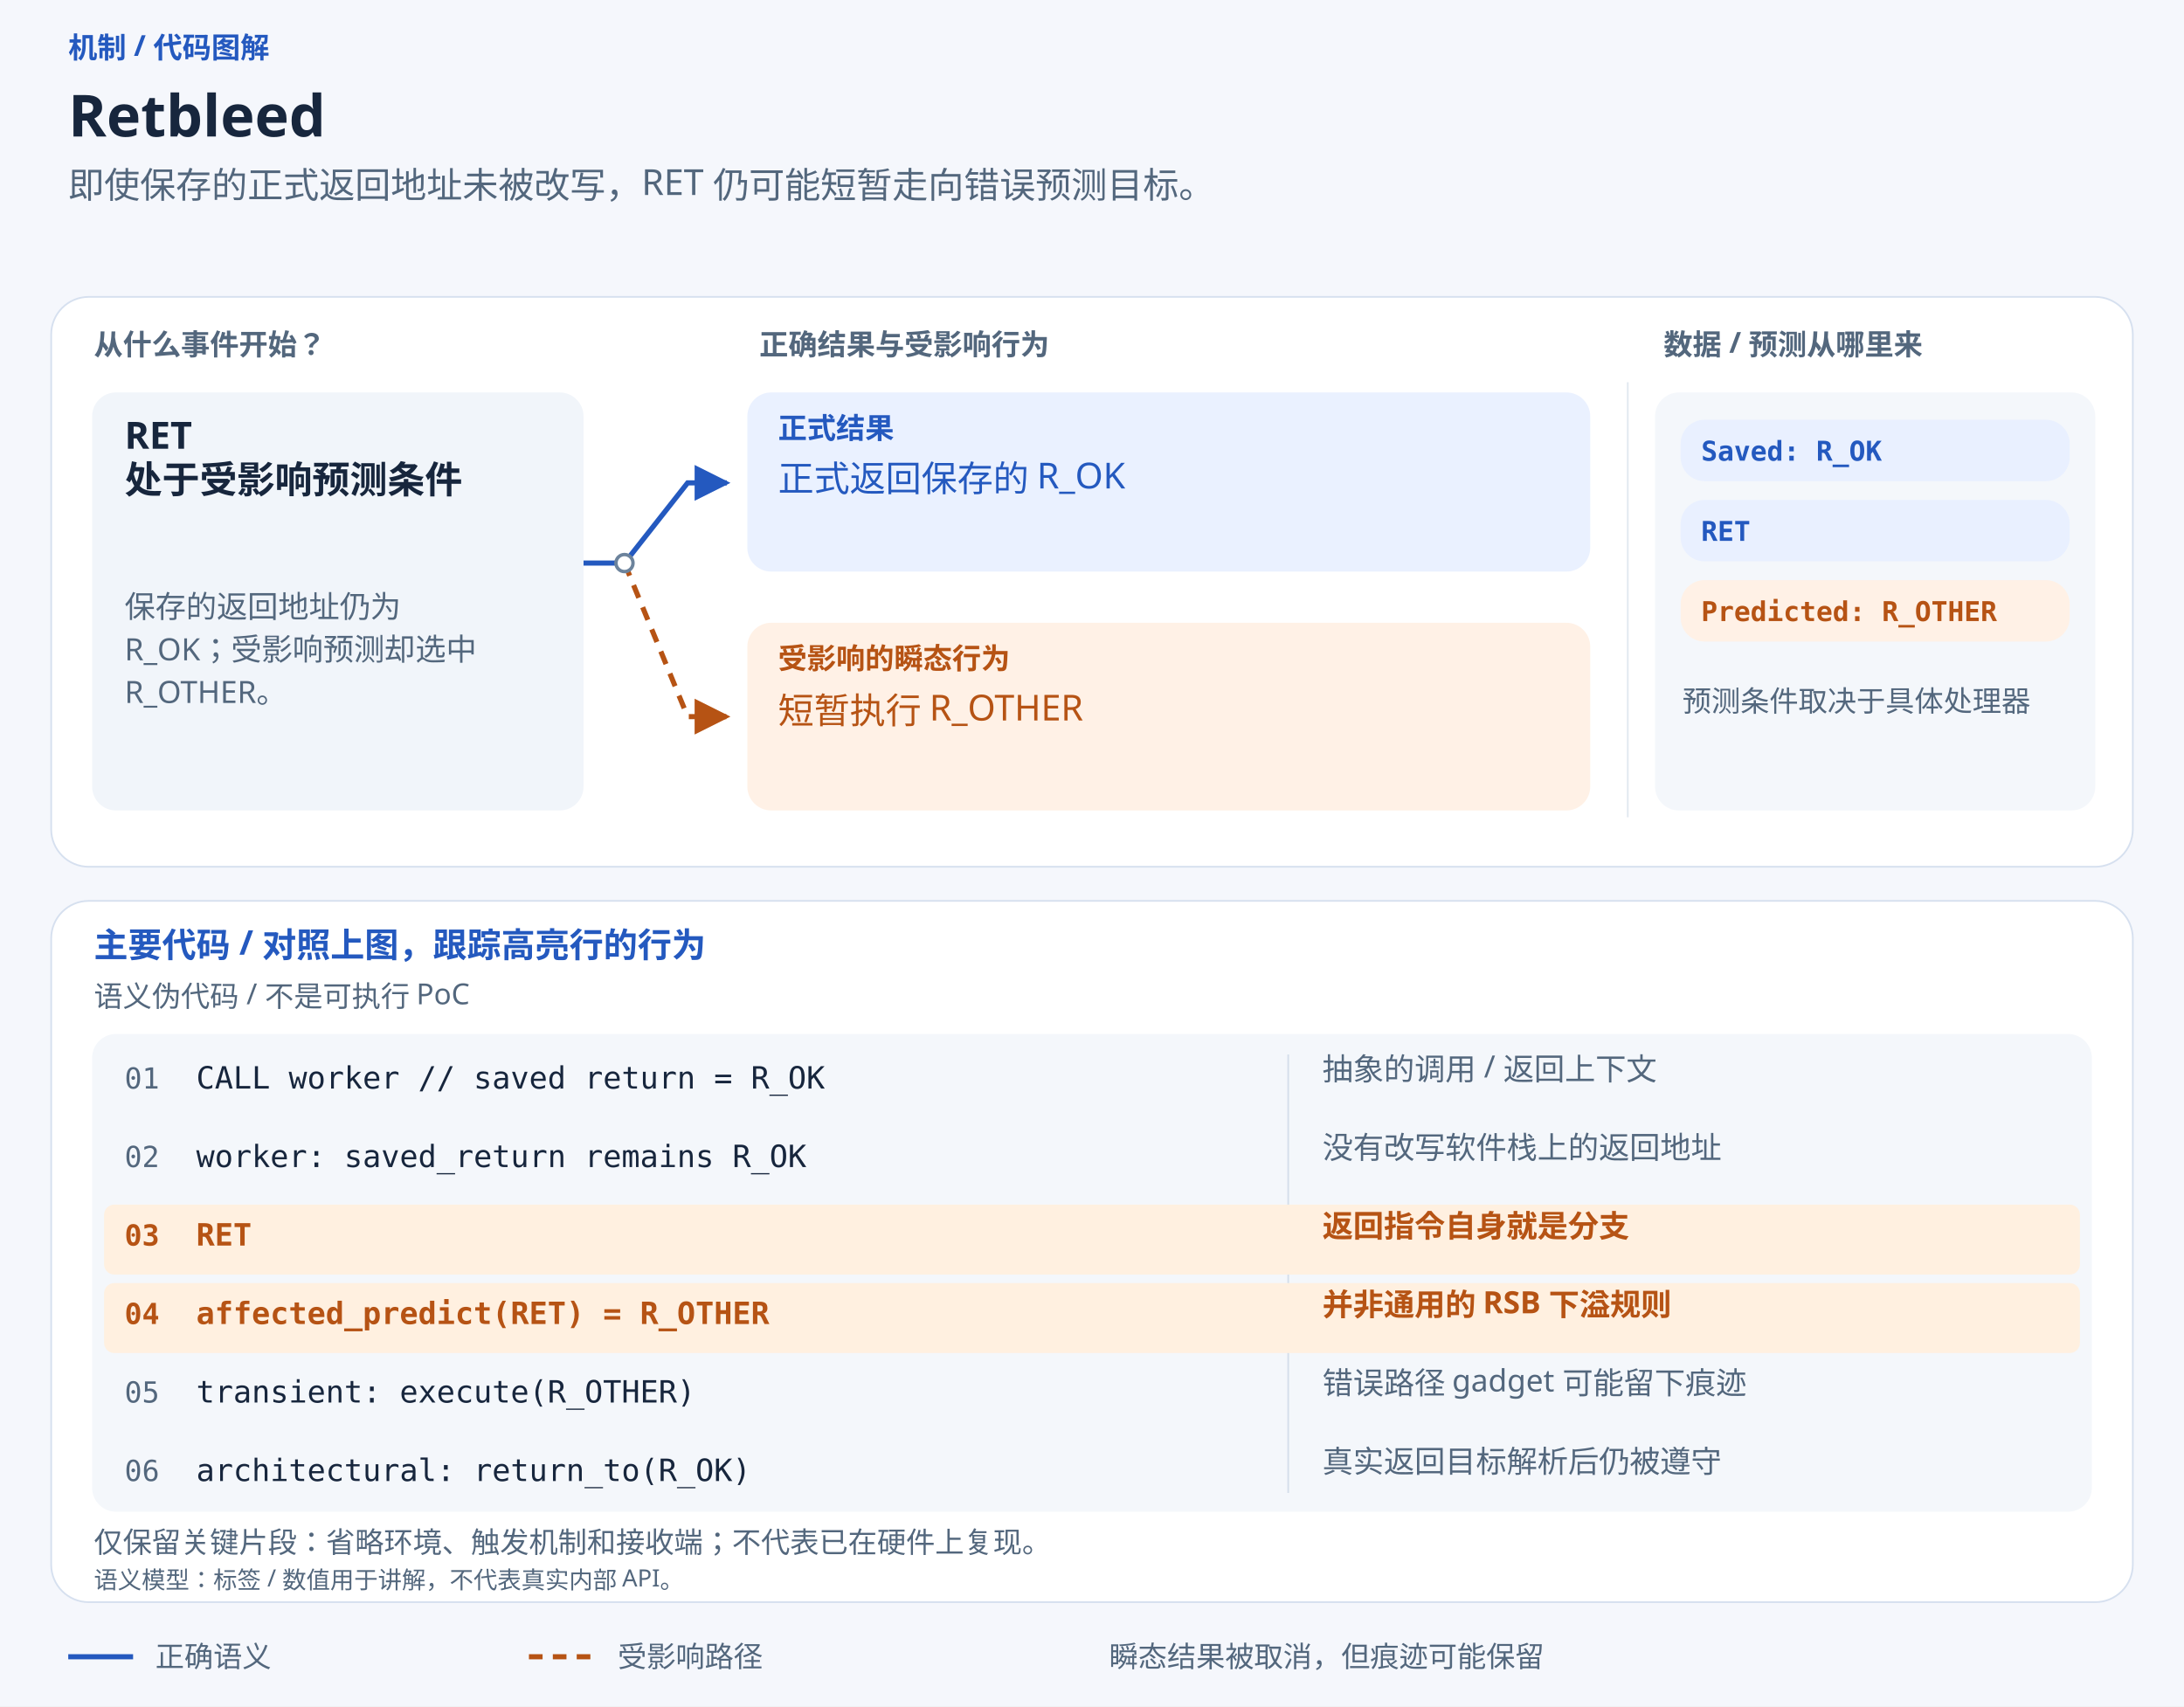
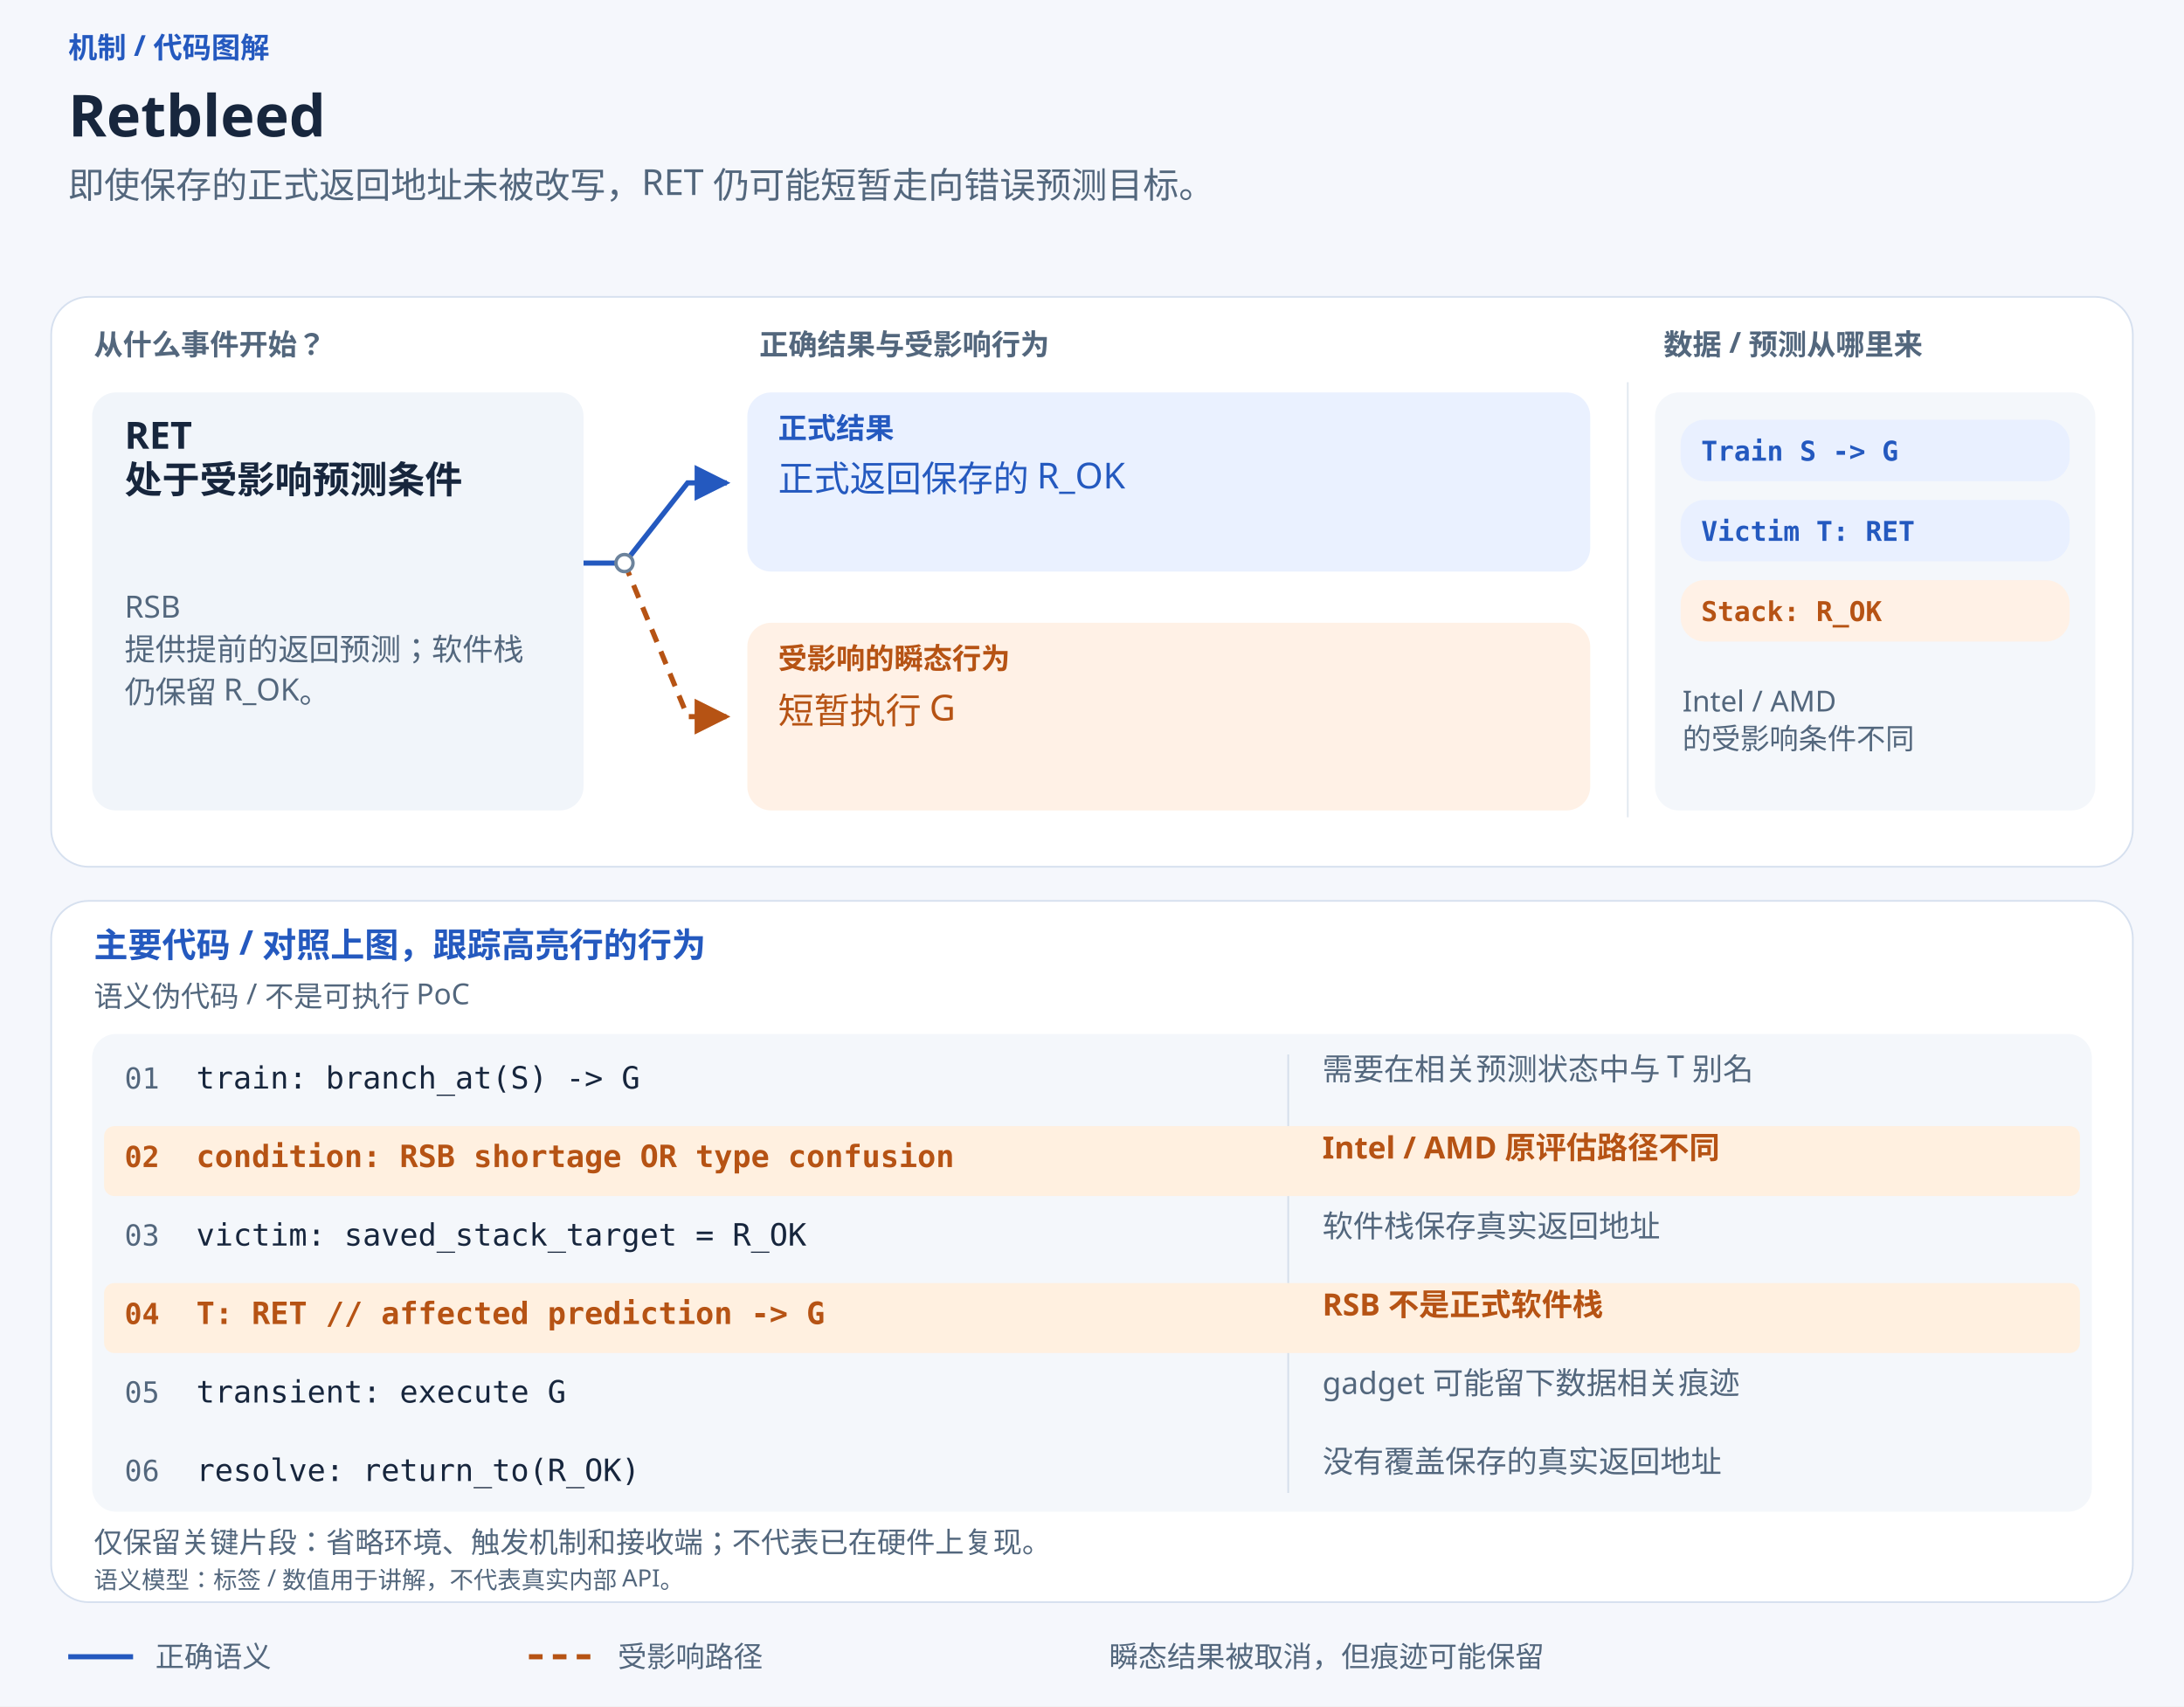
<svg xmlns="http://www.w3.org/2000/svg" viewBox="0 0 1280 1000" role="img" aria-labelledby="title desc">
  <defs>
    <marker id="blue" viewBox="0 0 10 10" refX="9" refY="5" markerWidth="7" markerHeight="7" orient="auto">
      <path d="M0 0L10 5L0 10Z" fill="#2459bf" />
    </marker>
    <marker id="orange" viewBox="0 0 10 10" refX="9" refY="5" markerWidth="7" markerHeight="7" orient="auto">
      <path d="M0 0L10 5L0 10Z" fill="#b65314" />
    </marker>
  </defs>
  <rect width="1280" height="1000" fill="#f5f7fc" />
  <g font-family="system-ui, sans-serif">
    <text x="40" y="34" font-size="17" fill="#2459bf" font-weight="700">机制 / 代码图解</text>
    <text x="40" y="80" font-size="34" fill="#17263d" font-weight="700">Retbleed</text>
    <text x="40" y="116" font-size="21" fill="#53677d">即使保存的正式返回地址未被改写，RET 仍可能短暂走向错误预测目标。</text>
    <rect x="30" y="174" width="1220" height="334" rx="22" fill="#fff" stroke="#d6e0ef" />
    <text x="55" y="208" font-size="17" fill="#53677d" font-weight="700">从什么事件开始？</text>
    <text x="445" y="208" font-size="17" fill="#53677d" font-weight="700">正确结果与受影响行为</text>
    <text x="975" y="208" font-size="17" fill="#53677d" font-weight="700">数据 / 预测从哪里来</text>
    <rect x="54" y="230" width="288" height="245" rx="14" fill="#f1f5fa" stroke="none" />
    <text x="73" y="263" font-size="22" fill="#17263d" font-weight="700">RET</text>
    <text x="73" y="289" font-size="22" fill="#17263d" font-weight="700">处于受影响预测条件</text>
-     <text x="73" y="362" font-size="18" fill="#53677d">保存的返回地址仍为</text>
-     <text x="73" y="387" font-size="18" fill="#53677d">R_OK；受影响预测却选中</text>
-     <text x="73" y="412" font-size="18" fill="#53677d">R_OTHER。</text>
+     <text x="73" y="362" font-size="18" fill="#53677d">RSB</text>
+     <text x="73" y="387" font-size="18" fill="#53677d">提供提前的返回预测；软件栈</text>
+     <text x="73" y="412" font-size="18" fill="#53677d">仍保留 R_OK。</text>
    <rect x="438" y="230" width="494" height="105" rx="14" fill="#eaf1ff" stroke="none" />
    <text x="456" y="257" font-size="17" fill="#2459bf" font-weight="700">正式结果</text>
    <text x="456" y="288" font-size="21" fill="#2459bf">正式返回保存的 R_OK</text>
    <rect x="438" y="365" width="494" height="110" rx="14" fill="#fff1e6" stroke="none" />
    <text x="456" y="392" font-size="17" fill="#b65314" font-weight="700">受影响的瞬态行为</text>
-     <text x="456" y="424" font-size="21" fill="#b65314">短暂执行 R_OTHER</text>
+     <text x="456" y="424" font-size="21" fill="#b65314">短暂执行 G</text>
    <path d="M342 330H366L403 283H426" fill="none" stroke="#2459bf" stroke-width="3" marker-end="url(#blue)" />
    <path d="M366 330L403 420H426" fill="none" stroke="#b65314" stroke-width="3" stroke-dasharray="8 6" marker-end="url(#orange)" />
    <circle cx="366" cy="330" r="5" fill="white" stroke="#6c839c" stroke-width="2" />
    <path d="M954 224V479" stroke="#e1e8f0" />
    <rect x="970" y="230" width="258" height="245" rx="14" fill="#f4f7fb" stroke="none" />
    <rect x="985" y="246" width="228" height="36" rx="14" fill="#e9f0ff" stroke="none" />
-     <text x="997" y="270" font-size="16" fill="#2459bf" font-weight="700" font-family="ui-monospace, SFMono-Regular, Consolas, monospace">Saved: R_OK</text>
+     <text x="997" y="270" font-size="16" fill="#2459bf" font-weight="700" font-family="ui-monospace, SFMono-Regular, Consolas, monospace">Train S -&gt; G</text>
    <rect x="985" y="293" width="228" height="36" rx="14" fill="#e9f0ff" stroke="none" />
-     <text x="997" y="317" font-size="16" fill="#2459bf" font-weight="700" font-family="ui-monospace, SFMono-Regular, Consolas, monospace">RET</text>
+     <text x="997" y="317" font-size="16" fill="#2459bf" font-weight="700" font-family="ui-monospace, SFMono-Regular, Consolas, monospace">Victim T: RET</text>
    <rect x="985" y="340" width="228" height="36" rx="14" fill="#fff1e6" stroke="none" />
-     <text x="997" y="364" font-size="16" fill="#b65314" font-weight="700" font-family="ui-monospace, SFMono-Regular, Consolas, monospace">Predicted: R_OTHER</text>
-     <text x="986" y="417" font-size="17" fill="#53677d">预测条件取决于具体处理器</text>
+     <text x="997" y="364" font-size="16" fill="#b65314" font-weight="700" font-family="ui-monospace, SFMono-Regular, Consolas, monospace">Stack: R_OK</text>
+     <text x="986" y="417" font-size="17" fill="#53677d">Intel / AMD</text>
+     <text x="986" y="439" font-size="17" fill="#53677d">的受影响条件不同</text>
    <rect x="30" y="528" width="1220" height="411" rx="22" fill="#fff" stroke="#d6e0ef" />
    <text x="55" y="561" font-size="20" fill="#2459bf" font-weight="700">主要代码 / 对照上图，跟踪高亮行的行为</text>
    <text x="55" y="590" font-size="17" fill="#53677d">语义伪代码 / 不是可执行 PoC</text>
    <rect x="54" y="606" width="1172" height="280" rx="14" fill="#f4f7fb" stroke="none" />
    <path d="M755 618V875" stroke="#d5deeb" />
    <text x="73" y="638" font-size="17" fill="#53677d" font-family="ui-monospace, SFMono-Regular, Consolas, monospace">01</text>
-     <text x="115" y="638" font-size="18" fill="#17263d" font-family="ui-monospace, SFMono-Regular, Consolas, monospace" class="code-line">CALL worker  // saved return = R_OK</text>
-     <text x="775" y="633" font-size="18" fill="#53677d">抽象的调用 / 返回上下文</text>
-     <text x="73" y="684" font-size="17" fill="#53677d" font-family="ui-monospace, SFMono-Regular, Consolas, monospace">02</text>
-     <text x="115" y="684" font-size="18" fill="#17263d" font-family="ui-monospace, SFMono-Regular, Consolas, monospace" class="code-line">worker: saved_return remains R_OK</text>
-     <text x="775" y="679" font-size="18" fill="#53677d">没有改写软件栈上的返回地址</text>
-     <rect x="61" y="706" width="1158" height="41" rx="6" fill="#fff0e0" stroke="none" class="code-highlight" />
-     <text x="73" y="730" font-size="17" fill="#b65314" font-weight="700" font-family="ui-monospace, SFMono-Regular, Consolas, monospace">03</text>
-     <text x="115" y="730" font-size="18" fill="#b65314" font-weight="700" font-family="ui-monospace, SFMono-Regular, Consolas, monospace" class="code-line">RET</text>
-     <text x="775" y="725" font-size="18" fill="#b65314" font-weight="700">返回指令自身就是分支</text>
+     <text x="115" y="638" font-size="18" fill="#17263d" font-family="ui-monospace, SFMono-Regular, Consolas, monospace" class="code-line">train: branch_at(S) -&gt; G</text>
+     <text x="775" y="633" font-size="18" fill="#53677d">需要在相关预测状态中与 T 别名</text>
+     <rect x="61" y="660" width="1158" height="41" rx="6" fill="#fff0e0" stroke="none" class="code-highlight" />
+     <text x="73" y="684" font-size="17" fill="#b65314" font-weight="700" font-family="ui-monospace, SFMono-Regular, Consolas, monospace">02</text>
+     <text x="115" y="684" font-size="18" fill="#b65314" font-weight="700" font-family="ui-monospace, SFMono-Regular, Consolas, monospace" class="code-line">condition: RSB shortage OR type confusion</text>
+     <text x="775" y="679" font-size="18" fill="#b65314" font-weight="700">Intel / AMD 原评估路径不同</text>
+     <text x="73" y="730" font-size="17" fill="#53677d" font-family="ui-monospace, SFMono-Regular, Consolas, monospace">03</text>
+     <text x="115" y="730" font-size="18" fill="#17263d" font-family="ui-monospace, SFMono-Regular, Consolas, monospace" class="code-line">victim: saved_stack_target = R_OK</text>
+     <text x="775" y="725" font-size="18" fill="#53677d">软件栈保存真实返回地址</text>
    <rect x="61" y="752" width="1158" height="41" rx="6" fill="#fff0e0" stroke="none" class="code-highlight" />
    <text x="73" y="776" font-size="17" fill="#b65314" font-weight="700" font-family="ui-monospace, SFMono-Regular, Consolas, monospace">04</text>
-     <text x="115" y="776" font-size="18" fill="#b65314" font-weight="700" font-family="ui-monospace, SFMono-Regular, Consolas, monospace" class="code-line">affected_predict(RET) = R_OTHER</text>
-     <text x="775" y="771" font-size="18" fill="#b65314" font-weight="700">并非通用的 RSB 下溢规则</text>
+     <text x="115" y="776" font-size="18" fill="#b65314" font-weight="700" font-family="ui-monospace, SFMono-Regular, Consolas, monospace" class="code-line">T: RET  // affected prediction -&gt; G</text>
+     <text x="775" y="771" font-size="18" fill="#b65314" font-weight="700">RSB 不是正式软件栈</text>
    <text x="73" y="822" font-size="17" fill="#53677d" font-family="ui-monospace, SFMono-Regular, Consolas, monospace">05</text>
-     <text x="115" y="822" font-size="18" fill="#17263d" font-family="ui-monospace, SFMono-Regular, Consolas, monospace" class="code-line">transient: execute(R_OTHER)</text>
-     <text x="775" y="817" font-size="18" fill="#53677d">错误路径 gadget 可能留下痕迹</text>
+     <text x="115" y="822" font-size="18" fill="#17263d" font-family="ui-monospace, SFMono-Regular, Consolas, monospace" class="code-line">transient: execute G</text>
+     <text x="775" y="817" font-size="18" fill="#53677d">gadget 可能留下数据相关痕迹</text>
    <text x="73" y="868" font-size="17" fill="#53677d" font-family="ui-monospace, SFMono-Regular, Consolas, monospace">06</text>
-     <text x="115" y="868" font-size="18" fill="#17263d" font-family="ui-monospace, SFMono-Regular, Consolas, monospace" class="code-line">architectural: return_to(R_OK)</text>
-     <text x="775" y="863" font-size="18" fill="#53677d">真实返回目标解析后仍被遵守</text>
+     <text x="115" y="868" font-size="18" fill="#17263d" font-family="ui-monospace, SFMono-Regular, Consolas, monospace" class="code-line">resolve: return_to(R_OK)</text>
+     <text x="775" y="863" font-size="18" fill="#53677d">没有覆盖保存的真实返回地址</text>
    <text x="55" y="910" font-size="17" fill="#53677d">仅保留关键片段：省略环境、触发机制和接收端；不代表已在硬件上复现。</text>
    <text x="55" y="931" font-size="14" fill="#53677d">语义模型：标签 / 数值用于讲解，不代表真实内部 API。</text>
    <path d="M40 971H78" stroke="#2459bf" stroke-width="3" />
    <text x="91" y="977" font-size="17" fill="#53677d">正确语义</text>
    <path d="M310 971H348" stroke="#b65314" stroke-width="3" stroke-dasharray="8 6" />
    <text x="362" y="977" font-size="17" fill="#53677d">受影响路径</text>
    <text x="650" y="977" font-size="17" fill="#53677d">瞬态结果被取消，但痕迹可能保留</text>
  </g>
</svg>
